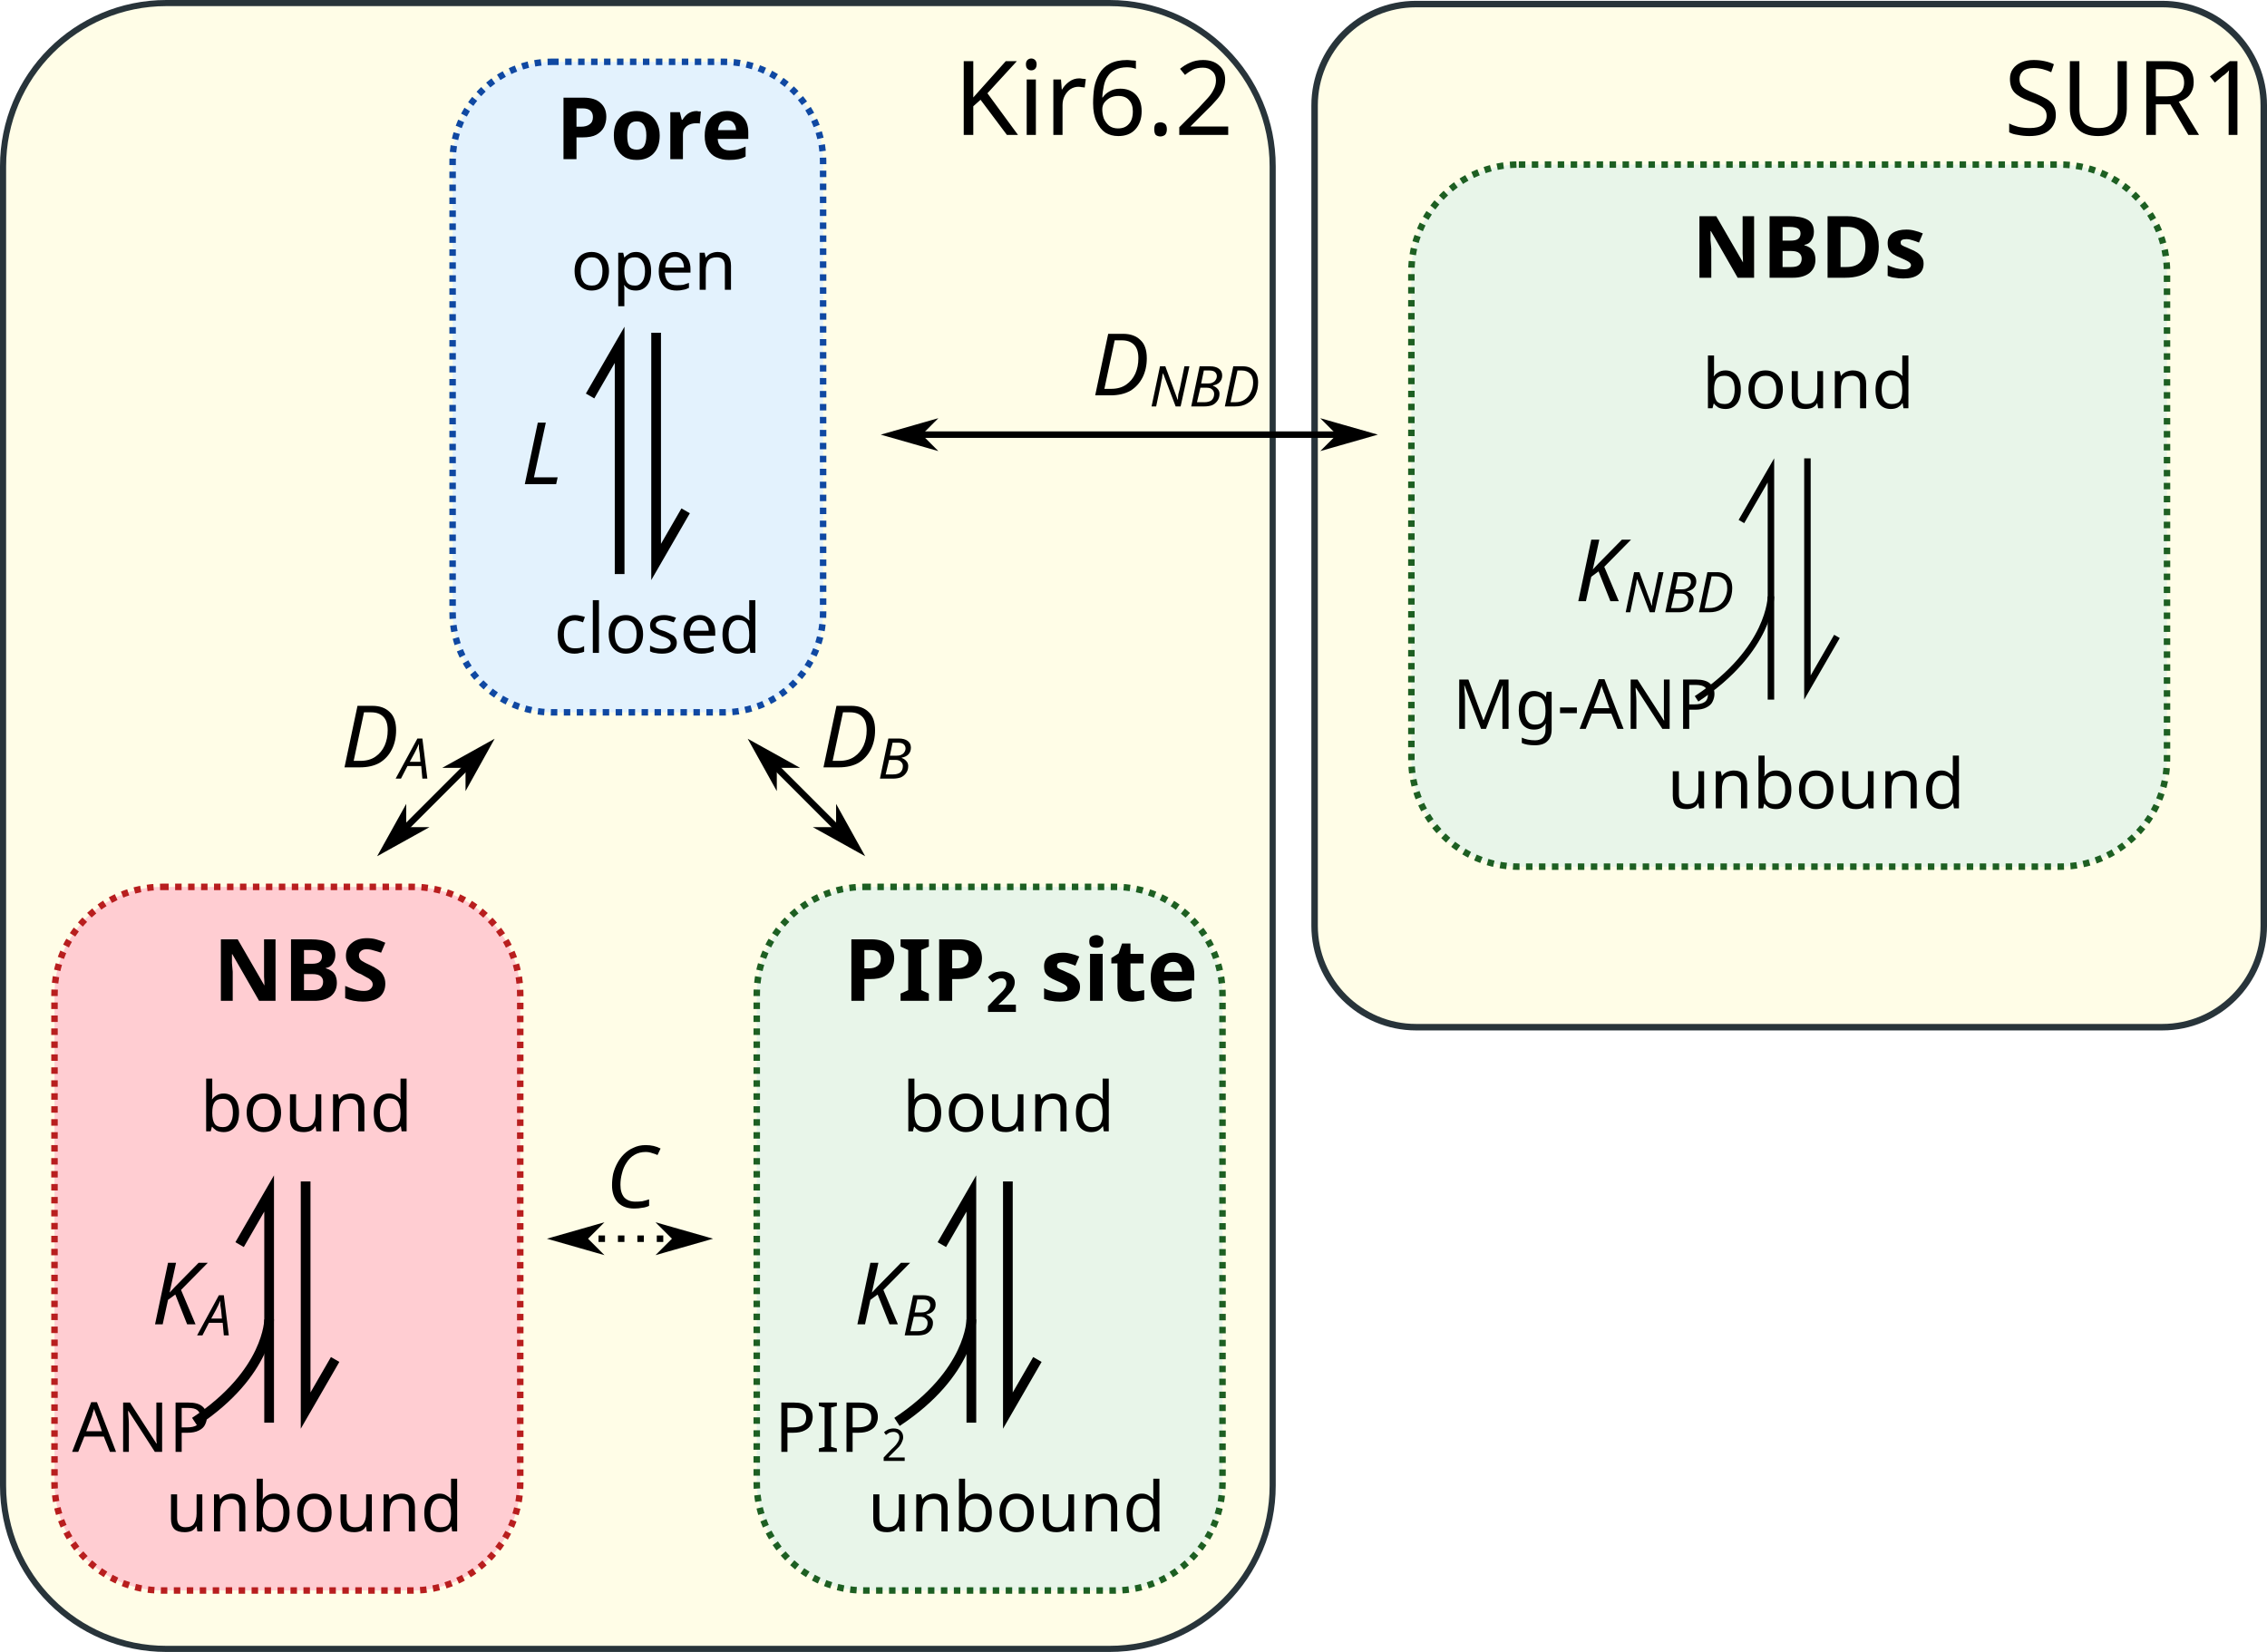
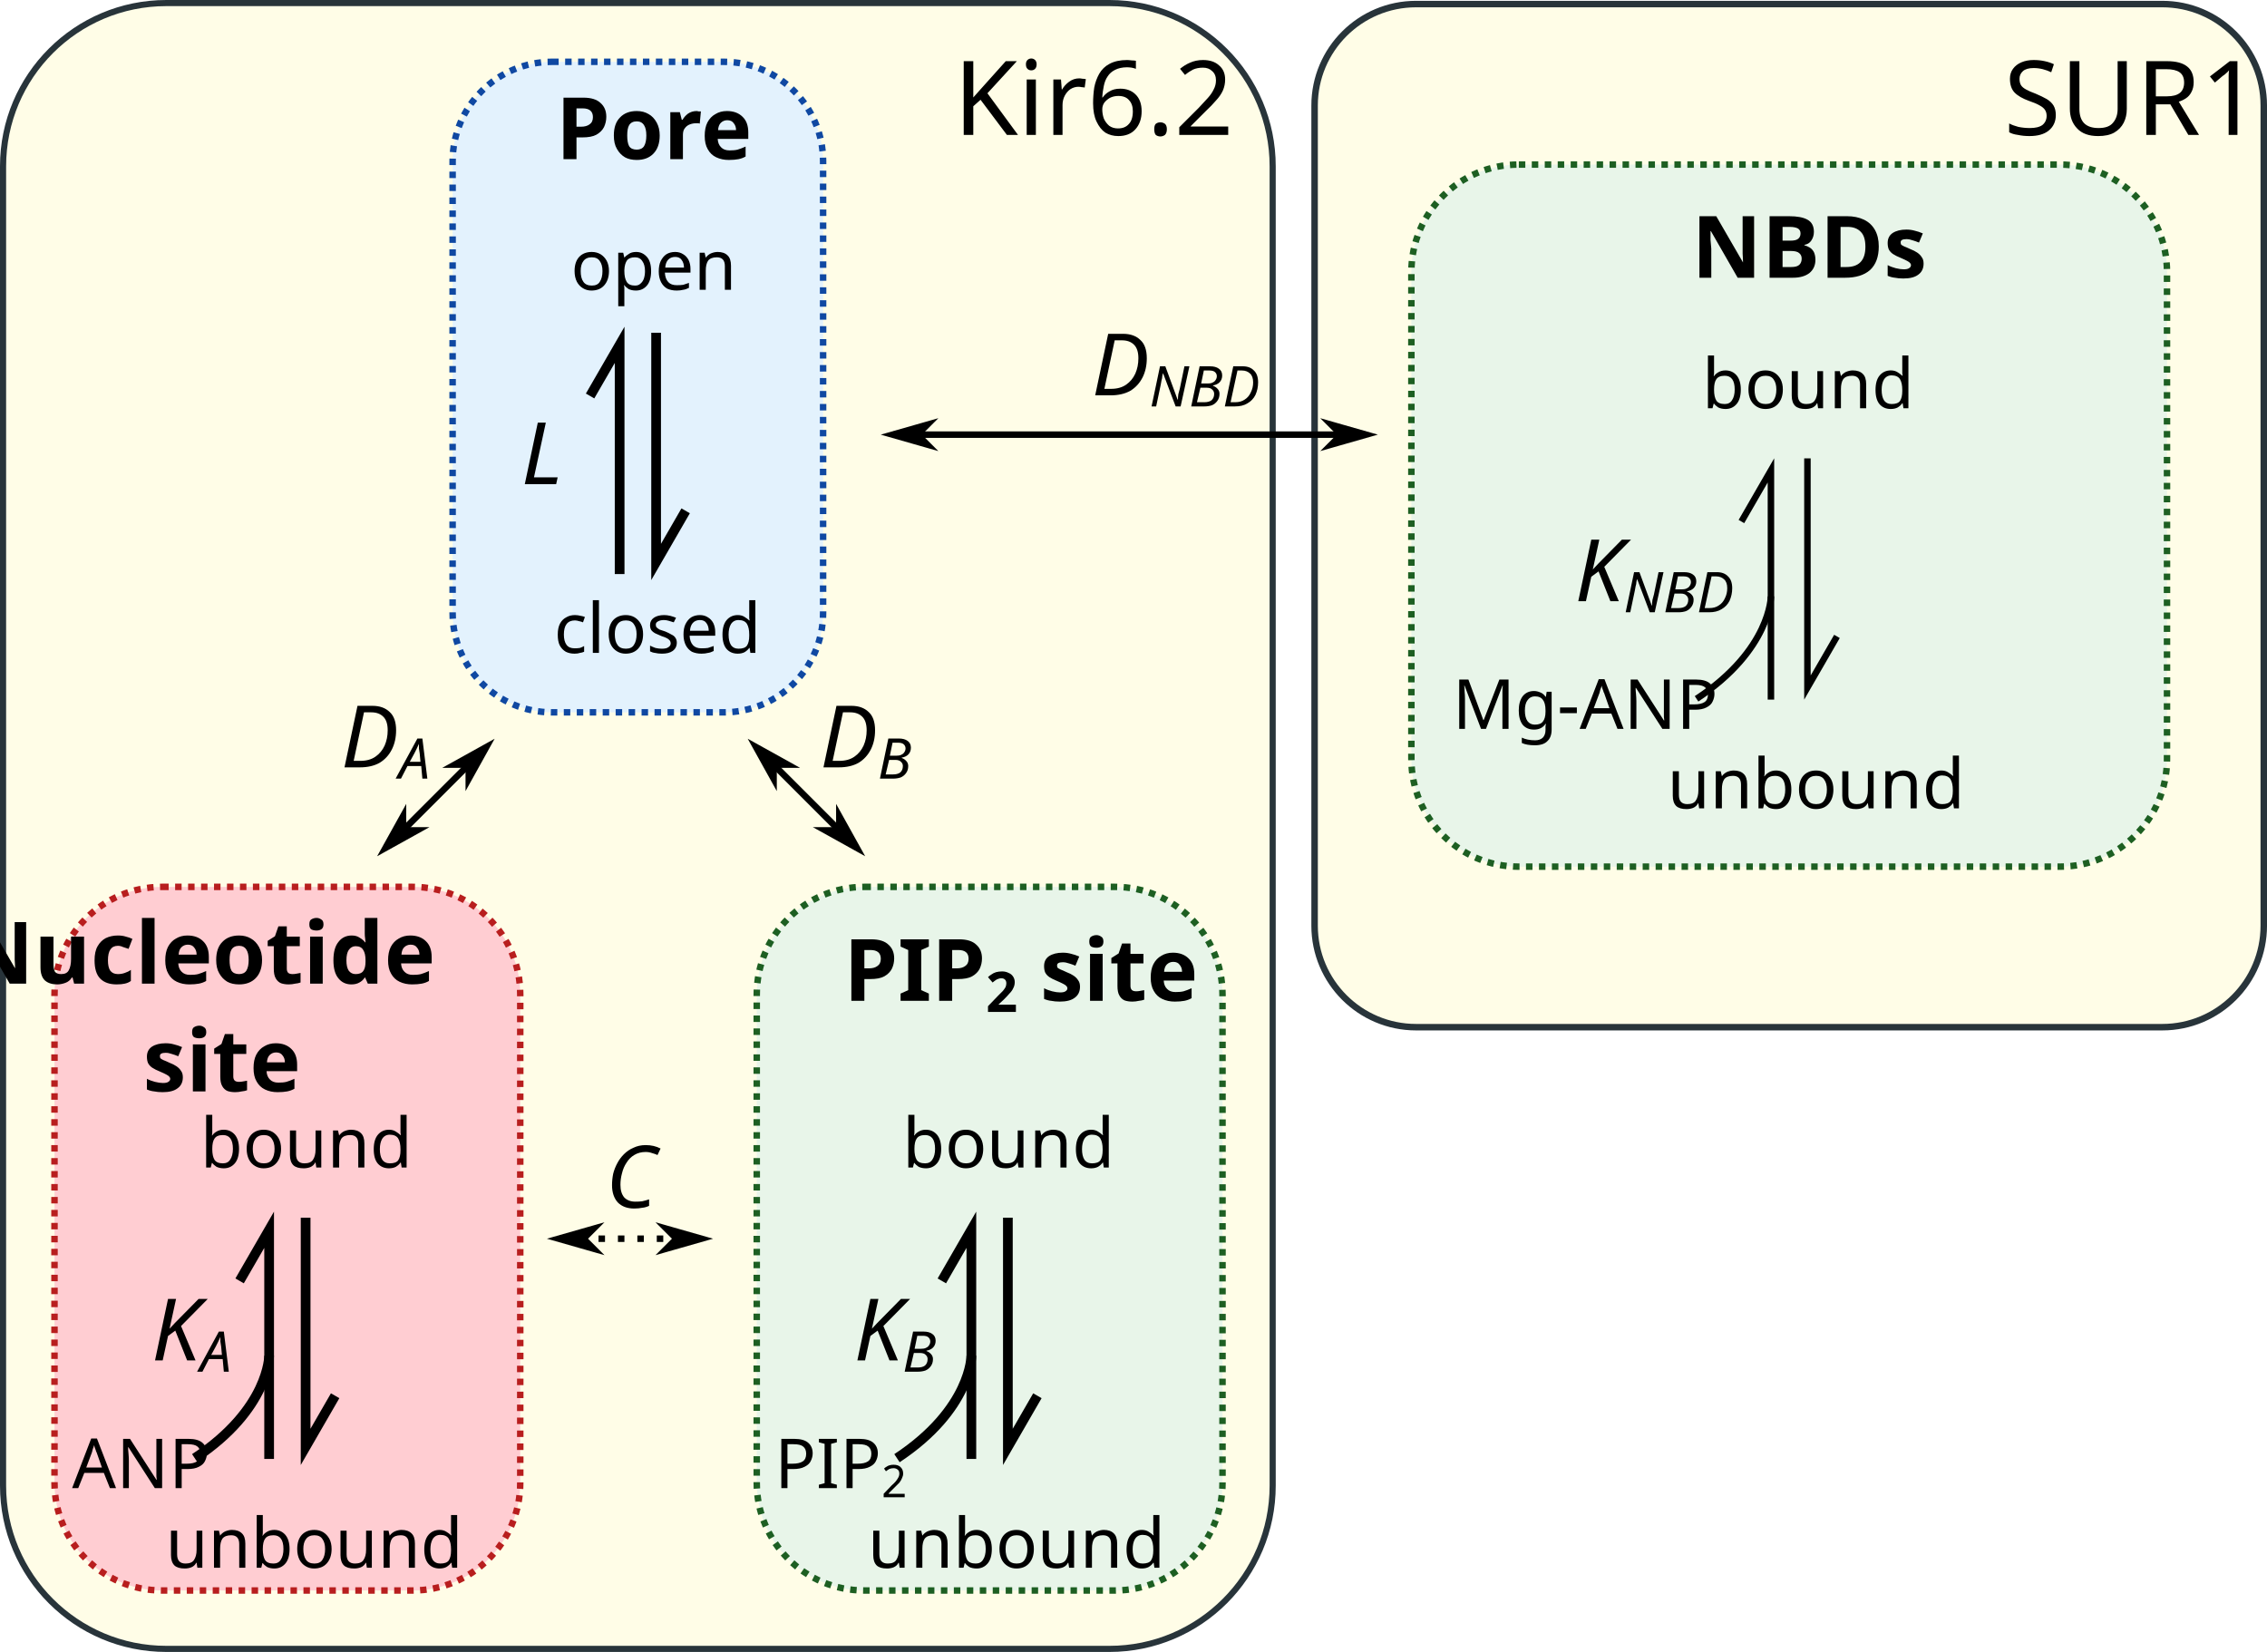
<svg xmlns="http://www.w3.org/2000/svg" width="92.684mm" height="67.546mm" viewBox="0 0 92.684 67.546" version="1.1" id="svg8">
  <defs id="defs2">
+     <rect x="46.921" y="91.957" width="7.72" height="4.238" id="rect1195" />
    <marker style="overflow:visible" id="Arrow1Mend" refX="0" refY="0" orient="auto">
      <path transform="matrix(-0.4,0,0,-0.4,-4,0)" style="fill:#000000;fill-opacity:1;fill-rule:evenodd;stroke:#000000;stroke-width:1pt;stroke-opacity:1" d="M 0,0 5,-5 -12.5,0 5,5 Z" id="path1200" />
    </marker>
    <marker style="overflow:visible" id="Arrow1Mstart" refX="0" refY="0" orient="auto">
      <path transform="matrix(0.4,0,0,0.4,4,0)" style="fill:#000000;fill-opacity:1;fill-rule:evenodd;stroke:#000000;stroke-width:1pt;stroke-opacity:1" d="M 0,0 5,-5 -12.5,0 5,5 Z" id="path1197" />
    </marker>
    <marker style="overflow:visible" id="Arrow1Lstart" refX="0" refY="0" orient="auto">
      <path transform="matrix(0.8,0,0,0.8,10,0)" style="fill:#000000;fill-opacity:1;fill-rule:evenodd;stroke:#000000;stroke-width:1pt;stroke-opacity:1" d="M 0,0 5,-5 -12.5,0 5,5 Z" id="path1191" />
    </marker>
    <marker style="overflow:visible" id="Arrow1Mstart-1" refX="0" refY="0" orient="auto">
      <path transform="matrix(0.4,0,0,0.4,4,0)" style="fill:#000000;fill-opacity:1;fill-rule:evenodd;stroke:#000000;stroke-width:1pt;stroke-opacity:1" d="M 0,0 5,-5 -12.5,0 5,5 Z" id="path1197-6" />
    </marker>
    <marker style="overflow:visible" id="Arrow1Mend-7" refX="0" refY="0" orient="auto">
      <path transform="matrix(-0.4,0,0,-0.4,-4,0)" style="fill:#000000;fill-opacity:1;fill-rule:evenodd;stroke:#000000;stroke-width:1pt;stroke-opacity:1" d="M 0,0 5,-5 -12.5,0 5,5 Z" id="path1200-8" />
    </marker>
    <marker style="overflow:visible" id="Arrow1Mstart-8" refX="0" refY="0" orient="auto">
      <path transform="matrix(0.4,0,0,0.4,4,0)" style="fill:#000000;fill-opacity:1;fill-rule:evenodd;stroke:#000000;stroke-width:1pt;stroke-opacity:1" d="M 0,0 5,-5 -12.5,0 5,5 Z" id="path1197-9" />
    </marker>
    <marker style="overflow:visible" id="Arrow1Mend-3" refX="0" refY="0" orient="auto">
      <path transform="matrix(-0.4,0,0,-0.4,-4,0)" style="fill:#000000;fill-opacity:1;fill-rule:evenodd;stroke:#000000;stroke-width:1pt;stroke-opacity:1" d="M 0,0 5,-5 -12.5,0 5,5 Z" id="path1200-5" />
    </marker>
    <marker style="overflow:visible" id="Arrow1Mstart-8-5" refX="0" refY="0" orient="auto">
      <path transform="matrix(0.4,0,0,0.4,4,0)" style="fill:#000000;fill-opacity:1;fill-rule:evenodd;stroke:#000000;stroke-width:1pt;stroke-opacity:1" d="M 0,0 5,-5 -12.5,0 5,5 Z" id="path1197-9-0" />
    </marker>
    <marker style="overflow:visible" id="Arrow1Mend-3-5" refX="0" refY="0" orient="auto">
      <path transform="matrix(-0.4,0,0,-0.4,-4,0)" style="fill:#000000;fill-opacity:1;fill-rule:evenodd;stroke:#000000;stroke-width:1pt;stroke-opacity:1" d="M 0,0 5,-5 -12.5,0 5,5 Z" id="path1200-5-9" />
    </marker>
  </defs>
  <g id="layer1" transform="translate(-36.67303,-48.66296)">
    <rect style="opacity:0.99;fill:#fffde7;fill-opacity:1;stroke:#263238;stroke-width:0.25;stroke-miterlimit:10;stroke-dasharray:none;stroke-dashoffset:0" id="rect851" width="51.907" height="67.296" x="36.798" y="48.788" ry="6.676" />
    <text xml:space="preserve" style="font-style:normal;font-variant:normal;font-weight:normal;font-stretch:condensed;font-size:4.233px;line-height:1.25;font-family:'Noto Sans';-inkscape-font-specification:'Noto Sans, Condensed';font-variant-ligatures:normal;font-variant-caps:normal;font-variant-numeric:normal;font-variant-east-asian:normal;letter-spacing:0px;word-spacing:0px;writing-mode:lr-tb;stroke-width:0.265" x="75.668" y="54.181" id="text855">
      <tspan id="tspan853" x="75.668" y="54.181" style="font-style:normal;font-variant:normal;font-weight:normal;font-stretch:condensed;font-size:4.233px;font-family:'Noto Sans';-inkscape-font-specification:'Noto Sans, Condensed';font-variant-ligatures:normal;font-variant-caps:normal;font-variant-numeric:normal;font-variant-east-asian:normal;stroke-width:0.265">Kir6.2</tspan>
    </text>
    <g id="g1002" style="stroke-width:0.397;stroke-miterlimit:4;stroke-dasharray:none" transform="matrix(-1,0,0,1,104.4598,32.44754)" />
    <rect style="opacity:0.99;fill:#e3f2fd;fill-opacity:1;stroke:#0d47a1;stroke-width:0.265;stroke-miterlimit:10;stroke-dasharray:0.265, 0.265;stroke-dashoffset:0" id="rect857" width="15.147" height="26.6" x="55.178" y="51.19" ry="4.07" />
    <text xml:space="preserve" style="font-style:normal;font-variant:normal;font-weight:600;font-stretch:condensed;font-size:3.528px;line-height:1.25;font-family:'Noto Sans';-inkscape-font-specification:'Noto Sans, Semi-Bold Condensed';font-variant-ligatures:normal;font-variant-caps:normal;font-variant-numeric:normal;font-variant-east-asian:normal;letter-spacing:0px;word-spacing:0px;writing-mode:lr-tb;stroke-width:0.265" x="59.4" y="55.173" id="text861">
      <tspan id="tspan859" x="59.4" y="55.173" style="font-style:normal;font-variant:normal;font-weight:600;font-stretch:condensed;font-size:3.528px;font-family:'Noto Sans';-inkscape-font-specification:'Noto Sans, Semi-Bold Condensed';font-variant-ligatures:normal;font-variant-caps:normal;font-variant-numeric:normal;font-variant-east-asian:normal;stroke-width:0.265">Pore</tspan>
    </text>
    <path style="fill:none;stroke:#000000;stroke-width:0.397;stroke-linecap:butt;stroke-linejoin:miter;stroke-miterlimit:4;stroke-dasharray:none;stroke-opacity:1" d="m 63.498,62.269 v 9.372 l 1.207,-2.091" id="path863" />
    <path style="fill:none;stroke:#000000;stroke-width:0.397;stroke-linecap:butt;stroke-linejoin:miter;stroke-miterlimit:4;stroke-dasharray:none;stroke-opacity:1" d="M 62.006,72.135 V 62.763 L 60.798,64.854" id="path863-3" />
    <text xml:space="preserve" style="font-style:italic;font-variant:normal;font-weight:normal;font-stretch:condensed;font-size:3.528px;line-height:1.25;font-family:'Noto Sans';-inkscape-font-specification:'Noto Sans, Italic Condensed';font-variant-ligatures:normal;font-variant-caps:normal;font-variant-numeric:normal;font-variant-east-asian:normal;letter-spacing:0px;word-spacing:0px;writing-mode:lr-tb;stroke-width:0.265" x="57.987" y="68.462" id="text886">
      <tspan id="tspan884" x="57.987" y="68.462" style="font-style:italic;font-variant:normal;font-weight:normal;font-stretch:condensed;font-size:3.528px;font-family:'Noto Sans';-inkscape-font-specification:'Noto Sans, Italic Condensed';font-variant-ligatures:normal;font-variant-caps:normal;font-variant-numeric:normal;font-variant-east-asian:normal;stroke-width:0.265">L</tspan>
    </text>
    <text xml:space="preserve" style="font-stretch:condensed;font-size:2.822px;line-height:1.25;font-family:'Noto Sans';-inkscape-font-specification:'Noto Sans, Condensed';letter-spacing:0px;word-spacing:0px;writing-mode:lr-tb;stroke-width:0.265" x="60.007" y="60.511" id="text890">
      <tspan id="tspan888" x="60.007" y="60.511" style="stroke-width:0.265">open</tspan>
    </text>
    <text xml:space="preserve" style="font-stretch:condensed;font-size:2.822px;line-height:1.25;font-family:'Noto Sans';-inkscape-font-specification:'Noto Sans, Condensed';letter-spacing:0px;word-spacing:0px;writing-mode:lr-tb;stroke-width:0.265" x="59.32" y="75.361" id="text894">
      <tspan id="tspan892" x="59.32" y="75.361" style="stroke-width:0.265">closed</tspan>
    </text>
    <rect style="opacity:0.99;fill:#ffcdd2;fill-opacity:1;stroke:#b71c1c;stroke-width:0.265;stroke-miterlimit:10;stroke-dasharray:0.265, 0.265;stroke-dashoffset:0" id="rect857-9" width="19.042" height="28.77" x="38.901" y="84.926" ry="4.402" />
-     <text xml:space="preserve" style="font-style:normal;font-variant:normal;font-weight:600;font-stretch:condensed;font-size:3.528px;line-height:1.25;font-family:'Noto Sans';-inkscape-font-specification:'Noto Sans, Semi-Bold Condensed';font-variant-ligatures:normal;font-variant-caps:normal;font-variant-numeric:normal;font-variant-east-asian:normal;letter-spacing:0px;word-spacing:0px;writing-mode:lr-tb;stroke-width:0.265" x="45.392" y="89.584" id="text861-6">
-       <tspan id="tspan859-8" x="45.392" y="89.584" style="font-style:normal;font-variant:normal;font-weight:600;font-stretch:condensed;font-size:3.528px;font-family:'Noto Sans';-inkscape-font-specification:'Noto Sans, Semi-Bold Condensed';font-variant-ligatures:normal;font-variant-caps:normal;font-variant-numeric:normal;font-variant-east-asian:normal;stroke-width:0.265">NBS</tspan>
+     <text xml:space="preserve" style="font-style:normal;font-variant:normal;font-weight:600;font-stretch:condensed;font-size:3.528px;line-height:1.25;font-family:'Noto Sans';-inkscape-font-specification:'Noto Sans, Semi-Bold Condensed';font-variant-ligatures:normal;font-variant-caps:normal;font-variant-numeric:normal;font-variant-east-asian:normal;letter-spacing:0px;word-spacing:0px;writing-mode:lr-tb;stroke-width:0.265" x="48.04" y="88.88" id="text861-6">
+       <tspan id="tspan859-8" x="48.04" y="88.88" style="font-style:normal;font-variant:normal;font-weight:600;font-stretch:condensed;font-size:3.528px;font-family:'Noto Sans';-inkscape-font-specification:'Noto Sans, Semi-Bold Condensed';font-variant-ligatures:normal;font-variant-caps:normal;font-variant-numeric:normal;font-variant-east-asian:normal;text-align:center;text-anchor:middle;stroke-width:0.265">Nucleotide</tspan>
+       <tspan x="48.04" y="93.29" style="font-style:normal;font-variant:normal;font-weight:600;font-stretch:condensed;font-size:3.528px;font-family:'Noto Sans';-inkscape-font-specification:'Noto Sans, Semi-Bold Condensed';font-variant-ligatures:normal;font-variant-caps:normal;font-variant-numeric:normal;font-variant-east-asian:normal;text-align:center;text-anchor:middle;stroke-width:0.265" id="tspan1167">site</tspan>
    </text>
-     <path style="fill:none;stroke:#000000;stroke-width:0.397;stroke-linecap:butt;stroke-linejoin:miter;stroke-miterlimit:4;stroke-dasharray:none;stroke-opacity:1" d="m 49.168,96.969 v 9.372 L 50.375,104.25" id="path863-8" />
-     <path style="fill:none;stroke:#000000;stroke-width:0.397;stroke-linecap:butt;stroke-linejoin:miter;stroke-miterlimit:4;stroke-dasharray:none;stroke-opacity:1" d="M 47.676,106.835 V 97.463 L 46.469,99.554" id="path863-3-6" />
-     <path style="fill:none;stroke:#000000;stroke-width:0.397;stroke-linecap:butt;stroke-linejoin:miter;stroke-miterlimit:4;stroke-dasharray:none;stroke-opacity:1" d="m 47.676,102.613 c 0,0 0.002,2.18 -3.041,4.19" id="path992" />
-     <text xml:space="preserve" style="font-style:italic;font-variant:normal;font-weight:normal;font-stretch:condensed;font-size:3.528px;line-height:1.25;font-family:'Noto Sans';-inkscape-font-specification:'Noto Sans, Italic Condensed';font-variant-ligatures:normal;font-variant-caps:normal;font-variant-numeric:normal;font-variant-east-asian:normal;letter-spacing:0px;word-spacing:0px;writing-mode:lr-tb;stroke-width:0.265" x="42.873" y="102.809" id="text886-7">
-       <tspan id="tspan884-5" x="42.873" y="102.809" style="font-style:italic;font-variant:normal;font-weight:normal;font-stretch:condensed;font-size:3.528px;font-family:'Noto Sans';-inkscape-font-specification:'Noto Sans, Italic Condensed';font-variant-ligatures:normal;font-variant-caps:normal;font-variant-numeric:normal;font-variant-east-asian:normal;stroke-width:0.265">K<tspan style="font-size:65%;baseline-shift:sub" id="tspan994">A</tspan>
+     <path style="fill:none;stroke:#000000;stroke-width:0.397;stroke-linecap:butt;stroke-linejoin:miter;stroke-miterlimit:4;stroke-dasharray:none;stroke-opacity:1" d="M 49.168,98.452 V 107.824 L 50.375,105.733" id="path863-8" />
+     <path style="fill:none;stroke:#000000;stroke-width:0.397;stroke-linecap:butt;stroke-linejoin:miter;stroke-miterlimit:4;stroke-dasharray:none;stroke-opacity:1" d="M 47.676,108.318 V 98.946 L 46.469,101.037" id="path863-3-6" />
+     <path style="fill:none;stroke:#000000;stroke-width:0.397;stroke-linecap:butt;stroke-linejoin:miter;stroke-miterlimit:4;stroke-dasharray:none;stroke-opacity:1" d="m 47.676,104.096 c 0,0 0.002,2.18 -3.041,4.19" id="path992" />
+     <text xml:space="preserve" style="font-style:italic;font-variant:normal;font-weight:normal;font-stretch:condensed;font-size:3.528px;line-height:1.25;font-family:'Noto Sans';-inkscape-font-specification:'Noto Sans, Italic Condensed';font-variant-ligatures:normal;font-variant-caps:normal;font-variant-numeric:normal;font-variant-east-asian:normal;letter-spacing:0px;word-spacing:0px;writing-mode:lr-tb;stroke-width:0.265" x="42.873" y="104.292" id="text886-7">
+       <tspan id="tspan884-5" x="42.873" y="104.292" style="font-style:italic;font-variant:normal;font-weight:normal;font-stretch:condensed;font-size:3.528px;font-family:'Noto Sans';-inkscape-font-specification:'Noto Sans, Italic Condensed';font-variant-ligatures:normal;font-variant-caps:normal;font-variant-numeric:normal;font-variant-east-asian:normal;stroke-width:0.265">K<tspan style="font-size:65%;baseline-shift:sub" id="tspan994">A</tspan>
      </tspan>
    </text>
-     <text xml:space="preserve" style="font-stretch:condensed;font-size:2.822px;line-height:1.25;font-family:'Noto Sans';-inkscape-font-specification:'Noto Sans, Condensed';letter-spacing:0px;word-spacing:0px;writing-mode:lr-tb;stroke-width:0.265" x="44.866" y="94.922" id="text890-4">
-       <tspan id="tspan888-4" x="44.866" y="94.922" style="stroke-width:0.265">bound</tspan>
+     <text xml:space="preserve" style="font-stretch:condensed;font-size:2.822px;line-height:1.25;font-family:'Noto Sans';-inkscape-font-specification:'Noto Sans, Condensed';letter-spacing:0px;word-spacing:0px;writing-mode:lr-tb;stroke-width:0.265" x="44.866" y="96.405" id="text890-4">
+       <tspan id="tspan888-4" x="44.866" y="96.405" style="stroke-width:0.265">bound</tspan>
    </text>
-     <text xml:space="preserve" style="font-stretch:condensed;font-size:2.822px;line-height:1.25;font-family:'Noto Sans';-inkscape-font-specification:'Noto Sans, Condensed';letter-spacing:0px;word-spacing:0px;writing-mode:lr-tb;stroke-width:0.265" x="43.445" y="111.283" id="text894-6">
-       <tspan id="tspan892-0" x="43.445" y="111.283" style="stroke-width:0.265">unbound</tspan>
+     <text xml:space="preserve" style="font-stretch:condensed;font-size:2.822px;line-height:1.25;font-family:'Noto Sans';-inkscape-font-specification:'Noto Sans, Condensed';letter-spacing:0px;word-spacing:0px;writing-mode:lr-tb;stroke-width:0.265" x="43.445" y="112.766" id="text894-6">
+       <tspan id="tspan892-0" x="43.445" y="112.766" style="stroke-width:0.265">unbound</tspan>
    </text>
-     <text xml:space="preserve" style="font-stretch:condensed;font-size:2.822px;line-height:1.25;font-family:'Noto Sans';-inkscape-font-specification:'Noto Sans, Condensed';letter-spacing:0px;word-spacing:0px;writing-mode:lr-tb;stroke-width:0.265" x="39.623" y="108.03" id="text998">
-       <tspan id="tspan996" x="39.623" y="108.03" style="stroke-width:0.265">ANP</tspan>
+     <text xml:space="preserve" style="font-stretch:condensed;font-size:2.822px;line-height:1.25;font-family:'Noto Sans';-inkscape-font-specification:'Noto Sans, Condensed';letter-spacing:0px;word-spacing:0px;writing-mode:lr-tb;stroke-width:0.265" x="39.623" y="109.514" id="text998">
+       <tspan id="tspan996" x="39.623" y="109.514" style="stroke-width:0.265">ANP</tspan>
    </text>
    <rect style="opacity:0.99;fill:#e8f5e9;fill-opacity:1;stroke:#1b5e20;stroke-width:0.265;stroke-miterlimit:10;stroke-dasharray:0.265, 0.265;stroke-dashoffset:0" id="rect857-9-6" width="19.042" height="28.77" x="67.612" y="84.926" ry="4.402" />
    <text xml:space="preserve" style="font-style:normal;font-variant:normal;font-weight:600;font-stretch:condensed;font-size:3.528px;line-height:1.25;font-family:'Noto Sans';-inkscape-font-specification:'Noto Sans, Semi-Bold Condensed';font-variant-ligatures:normal;font-variant-caps:normal;font-variant-numeric:normal;font-variant-east-asian:normal;letter-spacing:0px;word-spacing:0px;writing-mode:lr-tb;stroke-width:0.265" x="71.169" y="89.584" id="text861-6-6">
      <tspan id="tspan859-8-0" x="71.169" y="89.584" style="font-style:normal;font-variant:normal;font-weight:600;font-stretch:condensed;font-size:3.528px;font-family:'Noto Sans';-inkscape-font-specification:'Noto Sans, Semi-Bold Condensed';font-variant-ligatures:normal;font-variant-caps:normal;font-variant-numeric:normal;font-variant-east-asian:normal;stroke-width:0.265">PIP<tspan style="font-size:65%;baseline-shift:sub" id="tspan1101">2</tspan> site</tspan>
    </text>
-     <path style="fill:none;stroke:#000000;stroke-width:0.397;stroke-linecap:butt;stroke-linejoin:miter;stroke-miterlimit:4;stroke-dasharray:none;stroke-opacity:1" d="m 77.879,96.969 v 9.372 l 1.207,-2.091" id="path863-8-4" />
-     <path style="fill:none;stroke:#000000;stroke-width:0.397;stroke-linecap:butt;stroke-linejoin:miter;stroke-miterlimit:4;stroke-dasharray:none;stroke-opacity:1" d="M 76.386,106.835 V 97.463 L 75.179,99.554" id="path863-3-6-5" />
-     <path style="fill:none;stroke:#000000;stroke-width:0.397;stroke-linecap:butt;stroke-linejoin:miter;stroke-miterlimit:4;stroke-dasharray:none;stroke-opacity:1" d="m 76.386,102.613 c 0,0 0.002,2.18 -3.041,4.19" id="path992-8" />
-     <text xml:space="preserve" style="font-style:italic;font-variant:normal;font-weight:normal;font-stretch:condensed;font-size:3.528px;line-height:1.25;font-family:'Noto Sans';-inkscape-font-specification:'Noto Sans, Italic Condensed';font-variant-ligatures:normal;font-variant-caps:normal;font-variant-numeric:normal;font-variant-east-asian:normal;letter-spacing:0px;word-spacing:0px;writing-mode:lr-tb;stroke-width:0.265" x="71.584" y="102.809" id="text886-7-2">
-       <tspan id="tspan884-5-8" x="71.584" y="102.809" style="font-style:italic;font-variant:normal;font-weight:normal;font-stretch:condensed;font-size:3.528px;font-family:'Noto Sans';-inkscape-font-specification:'Noto Sans, Italic Condensed';font-variant-ligatures:normal;font-variant-caps:normal;font-variant-numeric:normal;font-variant-east-asian:normal;stroke-width:0.265">K<tspan style="font-size:65%;baseline-shift:sub" id="tspan1103">B</tspan>
+     <path style="fill:none;stroke:#000000;stroke-width:0.397;stroke-linecap:butt;stroke-linejoin:miter;stroke-miterlimit:4;stroke-dasharray:none;stroke-opacity:1" d="m 77.879,98.452 v 9.372 l 1.207,-2.091" id="path863-8-4" />
+     <path style="fill:none;stroke:#000000;stroke-width:0.397;stroke-linecap:butt;stroke-linejoin:miter;stroke-miterlimit:4;stroke-dasharray:none;stroke-opacity:1" d="M 76.386,108.318 V 98.946 L 75.179,101.037" id="path863-3-6-5" />
+     <path style="fill:none;stroke:#000000;stroke-width:0.397;stroke-linecap:butt;stroke-linejoin:miter;stroke-miterlimit:4;stroke-dasharray:none;stroke-opacity:1" d="m 76.386,104.096 c 0,0 0.002,2.18 -3.041,4.19" id="path992-8" />
+     <text xml:space="preserve" style="font-style:italic;font-variant:normal;font-weight:normal;font-stretch:condensed;font-size:3.528px;line-height:1.25;font-family:'Noto Sans';-inkscape-font-specification:'Noto Sans, Italic Condensed';font-variant-ligatures:normal;font-variant-caps:normal;font-variant-numeric:normal;font-variant-east-asian:normal;letter-spacing:0px;word-spacing:0px;writing-mode:lr-tb;stroke-width:0.265" x="71.584" y="104.292" id="text886-7-2">
+       <tspan id="tspan884-5-8" x="71.584" y="104.292" style="font-style:italic;font-variant:normal;font-weight:normal;font-stretch:condensed;font-size:3.528px;font-family:'Noto Sans';-inkscape-font-specification:'Noto Sans, Italic Condensed';font-variant-ligatures:normal;font-variant-caps:normal;font-variant-numeric:normal;font-variant-east-asian:normal;stroke-width:0.265">K<tspan style="font-size:65%;baseline-shift:sub" id="tspan1103">B</tspan>
      </tspan>
    </text>
-     <text xml:space="preserve" style="font-stretch:condensed;font-size:2.822px;line-height:1.25;font-family:'Noto Sans';-inkscape-font-specification:'Noto Sans, Condensed';letter-spacing:0px;word-spacing:0px;writing-mode:lr-tb;stroke-width:0.265" x="73.576" y="94.922" id="text890-4-8">
-       <tspan id="tspan888-4-5" x="73.576" y="94.922" style="stroke-width:0.265">bound</tspan>
+     <text xml:space="preserve" style="font-stretch:condensed;font-size:2.822px;line-height:1.25;font-family:'Noto Sans';-inkscape-font-specification:'Noto Sans, Condensed';letter-spacing:0px;word-spacing:0px;writing-mode:lr-tb;stroke-width:0.265" x="73.576" y="96.405" id="text890-4-8">
+       <tspan id="tspan888-4-5" x="73.576" y="96.405" style="stroke-width:0.265">bound</tspan>
    </text>
-     <text xml:space="preserve" style="font-stretch:condensed;font-size:2.822px;line-height:1.25;font-family:'Noto Sans';-inkscape-font-specification:'Noto Sans, Condensed';letter-spacing:0px;word-spacing:0px;writing-mode:lr-tb;stroke-width:0.265" x="72.155" y="111.283" id="text894-6-3">
-       <tspan id="tspan892-0-4" x="72.155" y="111.283" style="stroke-width:0.265">unbound</tspan>
+     <text xml:space="preserve" style="font-stretch:condensed;font-size:2.822px;line-height:1.25;font-family:'Noto Sans';-inkscape-font-specification:'Noto Sans, Condensed';letter-spacing:0px;word-spacing:0px;writing-mode:lr-tb;stroke-width:0.265" x="72.155" y="112.766" id="text894-6-3">
+       <tspan id="tspan892-0-4" x="72.155" y="112.766" style="stroke-width:0.265">unbound</tspan>
    </text>
-     <text xml:space="preserve" style="font-stretch:condensed;font-size:2.822px;line-height:1.25;font-family:'Noto Sans';-inkscape-font-specification:'Noto Sans, Condensed';letter-spacing:0px;word-spacing:0px;writing-mode:lr-tb;stroke-width:0.265" x="68.334" y="108.03" id="text998-0">
-       <tspan id="tspan996-1" x="68.334" y="108.03" style="stroke-width:0.265">PIP<tspan style="font-size:65%;baseline-shift:sub" id="tspan1105">2</tspan>
+     <text xml:space="preserve" style="font-stretch:condensed;font-size:2.822px;line-height:1.25;font-family:'Noto Sans';-inkscape-font-specification:'Noto Sans, Condensed';letter-spacing:0px;word-spacing:0px;writing-mode:lr-tb;stroke-width:0.265" x="68.334" y="109.514" id="text998-0">
+       <tspan id="tspan996-1" x="68.334" y="109.514" style="stroke-width:0.265">PIP<tspan style="font-size:65%;baseline-shift:sub" id="tspan1105">2</tspan>
      </tspan>
    </text>
    <path style="fill:none;stroke:#000000;stroke-width:0.265px;stroke-linecap:butt;stroke-linejoin:miter;stroke-opacity:1;marker-start:url(#Arrow1Mstart);marker-end:url(#Arrow1Mend)" d="m 52.461,83.304 4.065,-4.065" id="path1189" />
    <rect style="opacity:0.99;fill:#fffde7;fill-opacity:1;stroke:#263238;stroke-width:0.265;stroke-miterlimit:10;stroke-dasharray:none;stroke-dashoffset:0" id="rect851-2" width="38.806" height="41.834" x="90.419" y="48.829" ry="4.15" />
    <text xml:space="preserve" style="font-style:italic;font-variant:normal;font-weight:normal;font-stretch:condensed;font-size:3.528px;line-height:1.25;font-family:'Noto Sans';-inkscape-font-specification:'Noto Sans, Italic Condensed';font-variant-ligatures:normal;font-variant-caps:normal;font-variant-numeric:normal;font-variant-east-asian:normal;letter-spacing:0px;word-spacing:0px;writing-mode:lr-tb;stroke-width:0.265" x="50.618" y="80.039" id="text886-7-9">
      <tspan id="tspan884-5-0" x="50.618" y="80.039" style="font-style:italic;font-variant:normal;font-weight:normal;font-stretch:condensed;font-size:3.528px;font-family:'Noto Sans';-inkscape-font-specification:'Noto Sans, Italic Condensed';font-variant-ligatures:normal;font-variant-caps:normal;font-variant-numeric:normal;font-variant-east-asian:normal;stroke-width:0.265">D<tspan style="font-size:2.293px;baseline-shift:sub;stroke-width:0.265" id="tspan994-1">A</tspan>
      </tspan>
    </text>
    <path style="fill:none;stroke:#000000;stroke-width:0.265px;stroke-linecap:butt;stroke-linejoin:miter;stroke-opacity:1;marker-start:url(#Arrow1Mstart-1);marker-end:url(#Arrow1Mend-7)" d="M 71.676,83.304 67.612,79.239" id="path1189-8" />
    <text xml:space="preserve" style="font-style:italic;font-variant:normal;font-weight:normal;font-stretch:condensed;font-size:3.528px;line-height:1.25;font-family:'Noto Sans';-inkscape-font-specification:'Noto Sans, Italic Condensed';font-variant-ligatures:normal;font-variant-caps:normal;font-variant-numeric:normal;font-variant-east-asian:normal;letter-spacing:0px;word-spacing:0px;writing-mode:lr-tb;stroke-width:0.265" x="70.2" y="80.039" id="text886-7-9-2">
      <tspan id="tspan884-5-0-1" x="70.2" y="80.039" style="font-style:italic;font-variant:normal;font-weight:normal;font-stretch:condensed;font-size:3.528px;font-family:'Noto Sans';-inkscape-font-specification:'Noto Sans, Italic Condensed';font-variant-ligatures:normal;font-variant-caps:normal;font-variant-numeric:normal;font-variant-east-asian:normal;stroke-width:0.265">D<tspan style="font-size:2.293px;baseline-shift:sub;stroke-width:0.265" id="tspan994-1-3">B</tspan>
      </tspan>
    </text>
    <path style="fill:none;stroke:#000000;stroke-width:0.265;stroke-linecap:butt;stroke-linejoin:miter;stroke-miterlimit:4;stroke-dasharray:0.265, 0.529;stroke-dashoffset:0;stroke-opacity:1;marker-start:url(#Arrow1Mstart-8);marker-end:url(#Arrow1Mend-3)" d="m 59.555,99.312 h 5.749" id="path1189-4" />
    <text xml:space="preserve" style="font-style:italic;font-variant:normal;font-weight:normal;font-stretch:condensed;font-size:3.528px;line-height:1.25;font-family:'Noto Sans';-inkscape-font-specification:'Noto Sans, Italic Condensed';font-variant-ligatures:normal;font-variant-caps:normal;font-variant-numeric:normal;font-variant-east-asian:normal;letter-spacing:0px;word-spacing:0px;writing-mode:lr-tb;stroke-width:0.265" x="61.444" y="98.043" id="text886-7-9-1">
      <tspan id="tspan884-5-0-2" x="61.444" y="98.043" style="font-style:italic;font-variant:normal;font-weight:normal;font-stretch:condensed;font-size:3.528px;font-family:'Noto Sans';-inkscape-font-specification:'Noto Sans, Italic Condensed';font-variant-ligatures:normal;font-variant-caps:normal;font-variant-numeric:normal;font-variant-east-asian:normal;stroke-width:0.265">C<tspan style="font-size:2.293px;baseline-shift:sub;stroke-width:0.265" id="tspan994-1-2" />
      </tspan>
    </text>
    <text xml:space="preserve" style="font-style:normal;font-variant:normal;font-weight:normal;font-stretch:condensed;font-size:4.233px;line-height:1.25;font-family:'Noto Sans';-inkscape-font-specification:'Noto Sans, Condensed';font-variant-ligatures:normal;font-variant-caps:normal;font-variant-numeric:normal;font-variant-east-asian:normal;letter-spacing:0px;word-spacing:0px;writing-mode:lr-tb;stroke-width:0.265" x="118.598" y="54.181" id="text855-7">
      <tspan id="tspan853-7" x="118.598" y="54.181" style="font-style:normal;font-variant:normal;font-weight:normal;font-stretch:condensed;font-size:4.233px;font-family:'Noto Sans';-inkscape-font-specification:'Noto Sans, Condensed';font-variant-ligatures:normal;font-variant-caps:normal;font-variant-numeric:normal;font-variant-east-asian:normal;stroke-width:0.265">SUR1</tspan>
    </text>
    <g id="g2349" transform="translate(-1.132222,1.268898)" style="stroke-width:0.265;stroke-miterlimit:4;stroke-dasharray:none">
      <rect style="opacity:0.99;fill:#e8f5e9;fill-opacity:1;stroke:#1b5e20;stroke-width:0.265;stroke-miterlimit:4;stroke-dasharray:0.265, 0.265;stroke-dashoffset:0" id="rect857-9-6-9" width="30.893" height="28.709" x="95.508" y="54.122" ry="4.393" />
      <text xml:space="preserve" style="font-style:normal;font-variant:normal;font-weight:600;font-stretch:condensed;font-size:3.528px;line-height:1.25;font-family:'Noto Sans';-inkscape-font-specification:'Noto Sans, Semi-Bold Condensed';font-variant-ligatures:normal;font-variant-caps:normal;font-variant-numeric:normal;font-variant-east-asian:normal;letter-spacing:0px;word-spacing:0px;writing-mode:lr-tb;stroke-width:0.265;stroke-miterlimit:4;stroke-dasharray:none" x="106.973" y="58.75" id="text861-6-6-1">
        <tspan id="tspan859-8-0-4" x="106.973" y="58.75" style="font-style:normal;font-variant:normal;font-weight:600;font-stretch:condensed;font-size:3.528px;font-family:'Noto Sans';-inkscape-font-specification:'Noto Sans, Semi-Bold Condensed';font-variant-ligatures:normal;font-variant-caps:normal;font-variant-numeric:normal;font-variant-east-asian:normal;stroke-width:0.265;stroke-miterlimit:4;stroke-dasharray:none">NBDs</tspan>
      </text>
      <g id="g2331" transform="translate(4.014288)" style="stroke-width:0.265;stroke-miterlimit:4;stroke-dasharray:none">
        <path style="fill:none;stroke:#000000;stroke-width:0.265;stroke-linecap:butt;stroke-linejoin:miter;stroke-miterlimit:4;stroke-dasharray:none;stroke-opacity:1" d="m 107.686,66.135 v 9.372 l 1.207,-2.091" id="path863-8-4-4" />
        <path style="fill:none;stroke:#000000;stroke-width:0.265;stroke-linecap:butt;stroke-linejoin:miter;stroke-miterlimit:4;stroke-dasharray:none;stroke-opacity:1" d="m 106.194,76 v -9.372 l -1.207,2.091" id="path863-3-6-5-7" />
      </g>
      <path style="fill:none;stroke:#000000;stroke-width:0.265;stroke-linecap:butt;stroke-linejoin:miter;stroke-miterlimit:4;stroke-dasharray:none;stroke-opacity:1" d="m 110.208,71.778 c 0,0 0.002,2.18 -3.041,4.19" id="path992-8-8" />
      <text xml:space="preserve" style="font-style:italic;font-variant:normal;font-weight:normal;font-stretch:condensed;font-size:3.528px;line-height:1.25;font-family:'Noto Sans';-inkscape-font-specification:'Noto Sans, Italic Condensed';font-variant-ligatures:normal;font-variant-caps:normal;font-variant-numeric:normal;font-variant-east-asian:normal;letter-spacing:0px;word-spacing:0px;writing-mode:lr-tb;stroke-width:0.265;stroke-miterlimit:4;stroke-dasharray:none" x="102.193" y="71.974" id="text886-7-2-7">
        <tspan id="tspan884-5-8-6" x="102.193" y="71.974" style="font-style:italic;font-variant:normal;font-weight:normal;font-stretch:condensed;font-size:3.528px;font-family:'Noto Sans';-inkscape-font-specification:'Noto Sans, Italic Condensed';font-variant-ligatures:normal;font-variant-caps:normal;font-variant-numeric:normal;font-variant-east-asian:normal;stroke-width:0.265;stroke-miterlimit:4;stroke-dasharray:none">K<tspan style="font-size:2.293px;baseline-shift:sub;stroke-width:0.265;stroke-miterlimit:4;stroke-dasharray:none" id="tspan1103-8">NBD</tspan>
        </tspan>
      </text>
      <text xml:space="preserve" style="font-stretch:condensed;font-size:2.822px;line-height:1.25;font-family:'Noto Sans';-inkscape-font-specification:'Noto Sans, Condensed';letter-spacing:0px;word-spacing:0px;writing-mode:lr-tb;stroke-width:0.265;stroke-miterlimit:4;stroke-dasharray:none" x="107.398" y="64.088" id="text890-4-8-0">
        <tspan id="tspan888-4-5-8" x="107.398" y="64.088" style="stroke-width:0.265;stroke-miterlimit:4;stroke-dasharray:none">bound</tspan>
      </text>
      <text xml:space="preserve" style="font-stretch:condensed;font-size:2.822px;line-height:1.25;font-family:'Noto Sans';-inkscape-font-specification:'Noto Sans, Condensed';letter-spacing:0px;word-spacing:0px;writing-mode:lr-tb;stroke-width:0.265;stroke-miterlimit:4;stroke-dasharray:none" x="105.977" y="80.448" id="text894-6-3-6">
        <tspan id="tspan892-0-4-1" x="105.977" y="80.448" style="stroke-width:0.265;stroke-miterlimit:4;stroke-dasharray:none">unbound</tspan>
      </text>
      <text xml:space="preserve" style="font-stretch:condensed;font-size:2.822px;line-height:1.25;font-family:'Noto Sans';-inkscape-font-specification:'Noto Sans, Condensed';letter-spacing:0px;word-spacing:0px;writing-mode:lr-tb;stroke-width:0.265;stroke-miterlimit:4;stroke-dasharray:none" x="97.183" y="77.196" id="text998-0-4">
        <tspan id="tspan996-1-5" x="97.183" y="77.196" style="stroke-width:0.265;stroke-miterlimit:4;stroke-dasharray:none">Mg-ANP</tspan>
      </text>
    </g>
    <path style="fill:none;stroke:#000000;stroke-width:0.265;stroke-linecap:butt;stroke-linejoin:miter;stroke-miterlimit:4;stroke-dasharray:none;stroke-dashoffset:0;stroke-opacity:1;marker-start:url(#Arrow1Mstart-8-5);marker-end:url(#Arrow1Mend-3-5)" d="M 73.204,66.435 H 92.483" id="path1189-4-3" />
    <text xml:space="preserve" style="font-style:italic;font-variant:normal;font-weight:normal;font-stretch:condensed;font-size:3.528px;line-height:1.25;font-family:'Noto Sans';-inkscape-font-specification:'Noto Sans, Italic Condensed';font-variant-ligatures:normal;font-variant-caps:normal;font-variant-numeric:normal;font-variant-east-asian:normal;letter-spacing:0px;word-spacing:0px;writing-mode:lr-tb;stroke-width:0.265" x="81.307" y="64.826" id="text886-7-9-2-4">
      <tspan id="tspan884-5-0-1-6" x="81.307" y="64.826" style="font-style:italic;font-variant:normal;font-weight:normal;font-stretch:condensed;font-size:3.528px;font-family:'Noto Sans';-inkscape-font-specification:'Noto Sans, Italic Condensed';font-variant-ligatures:normal;font-variant-caps:normal;font-variant-numeric:normal;font-variant-east-asian:normal;stroke-width:0.265">D<tspan style="font-size:2.293px;baseline-shift:sub;stroke-width:0.265" id="tspan994-1-3-2">NBD</tspan>
      </tspan>
    </text>
+     <text xml:space="preserve" id="text1193" style="font-family:'Noto Sans';font-size:2.822px;line-height:1.25;letter-spacing:0px;word-spacing:0px;-inkscape-font-specification:'Noto Sans, Condensed';font-stretch:condensed;writing-mode:lr;white-space:pre;shape-inside:url(#rect1195);" />
  </g>
</svg>
